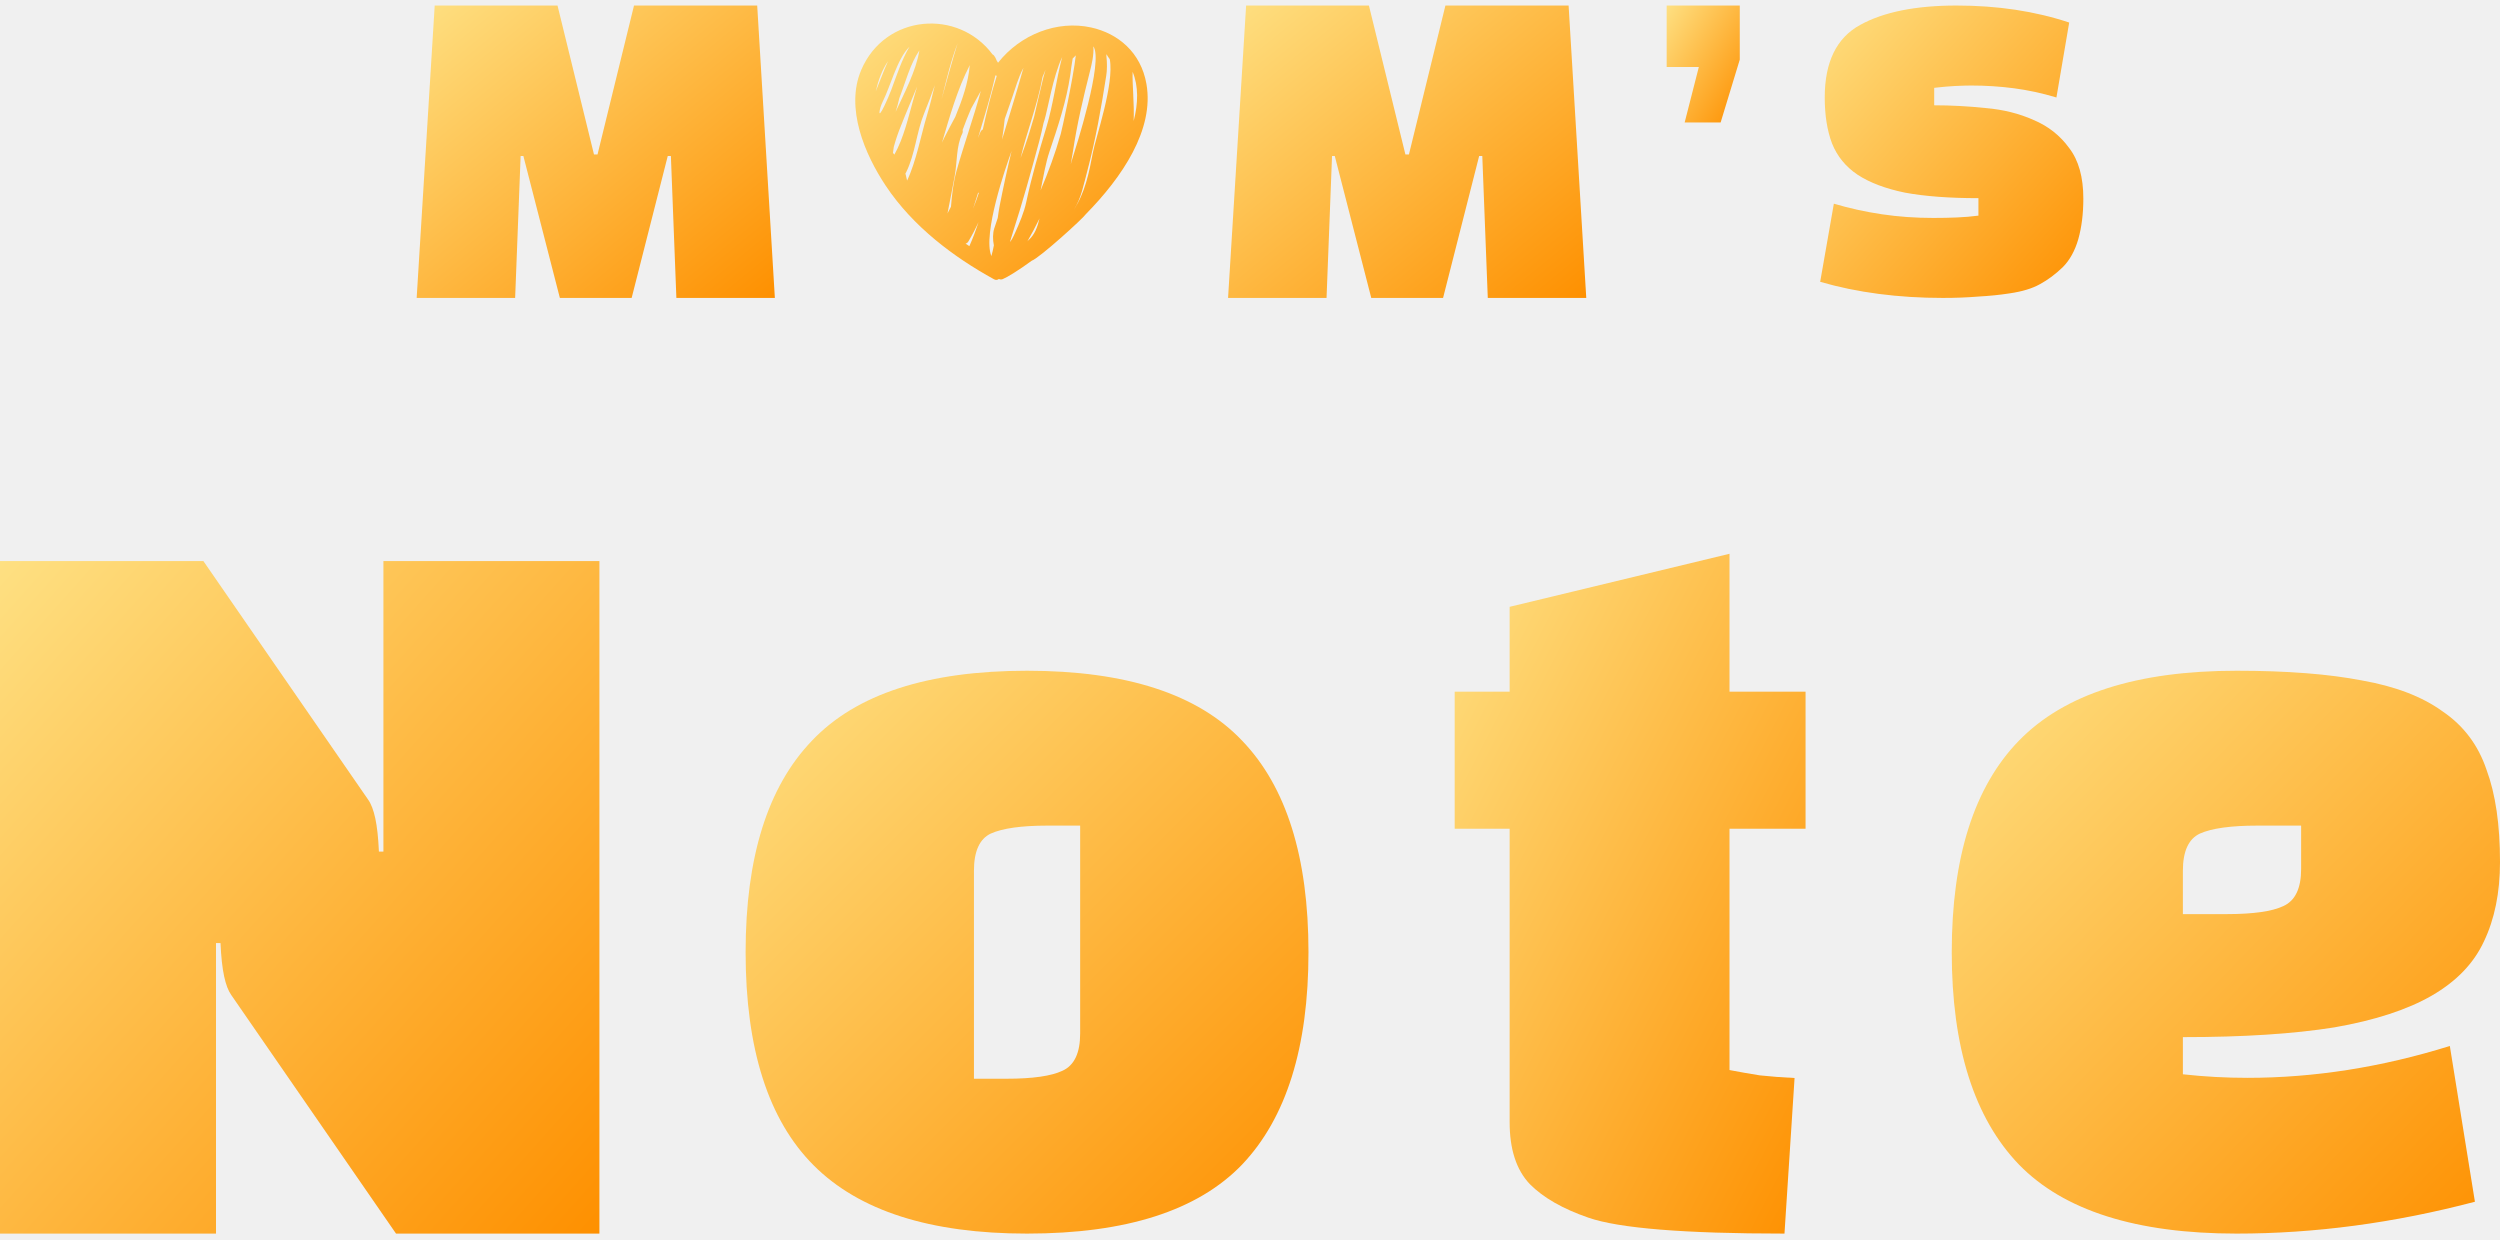
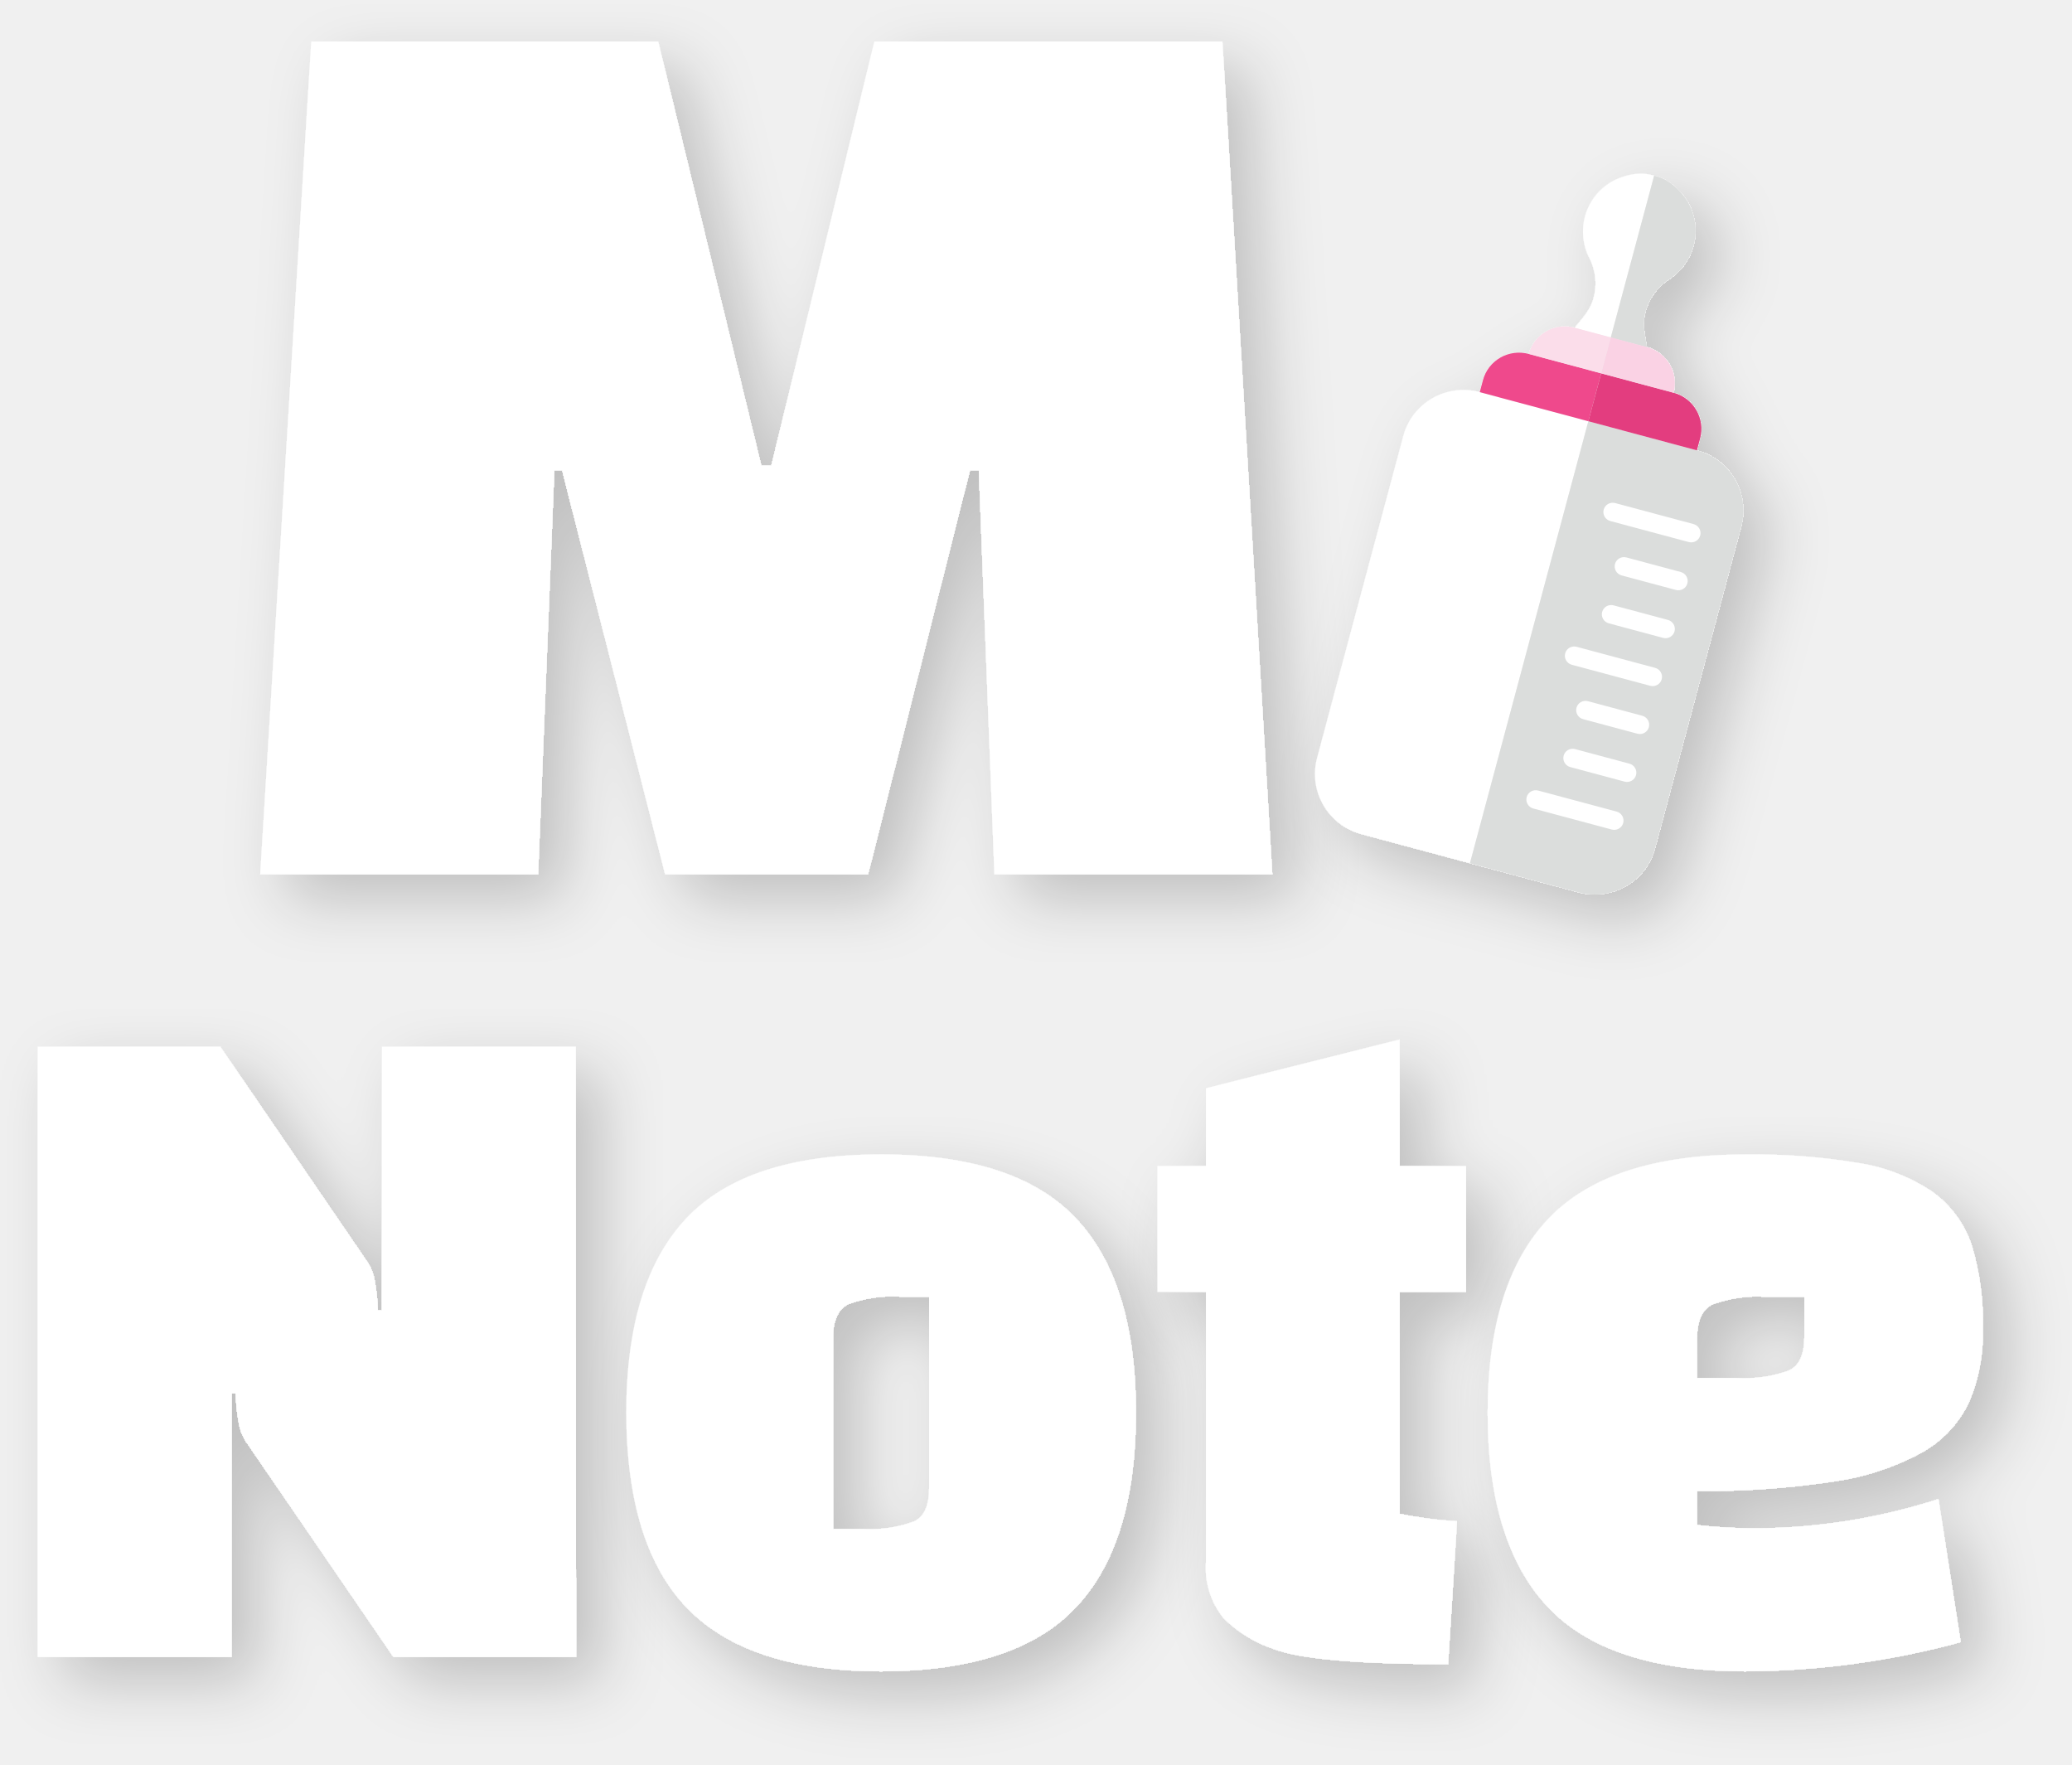
- <svg xmlns="http://www.w3.org/2000/svg" width="230" height="114" viewBox="0 0 230 114" fill="none">
-   <path d="M47.898 14.354H48.151L51.507 27.409H58.112L61.433 14.354H61.722L62.227 27.409H71.287L69.662 0.509H58.329L54.972 14.21H54.647L51.291 0.509H39.993L38.333 27.409H47.393L47.898 14.354Z" fill="url(#paint0_linear_348_31789)" />
-   <g clip-path="url(#clip0_348_31789)">
-     <path d="M105.473 7.728C104.959 4.789 102.836 3.072 100.396 2.53C97.256 1.833 93.86 3.178 91.82 5.773C91.775 5.694 91.725 5.621 91.678 5.544C91.675 5.513 91.496 5.059 91.32 5.014C88.162 0.767 81.432 1.294 79.237 6.428C77.731 9.948 79.577 14.222 81.497 17.102C83.985 20.836 87.723 23.648 91.455 25.696C91.629 25.791 91.782 25.756 91.899 25.663C91.999 25.716 92.12 25.732 92.255 25.676C92.677 25.502 93.668 24.9 94.927 23.982C95.613 23.748 99.64 20.102 99.9 19.7C103.233 16.308 106.205 11.925 105.473 7.728ZM96.19 6.427C96.121 6.646 96.054 6.867 95.997 7.096C95.697 8.3 95.426 9.506 95.147 10.708C94.882 11.622 94.611 12.531 94.298 13.423C94.168 13.798 94.031 14.17 93.892 14.541C93.893 14.536 93.894 14.532 93.895 14.527C94.437 12.202 95.465 9.608 95.914 7.073C96.006 6.858 96.099 6.643 96.19 6.427ZM92.435 10.944C92.642 10.332 92.855 9.722 93.071 9.112C93.41 8.158 93.678 7.11 94.16 6.239C93.538 8.451 92.856 10.653 92.186 12.849C92.286 12.212 92.369 11.574 92.435 10.944ZM81.698 5.63C81.278 6.546 80.931 7.536 80.569 8.402C80.783 7.458 81.139 6.433 81.698 5.63ZM81.389 9.682C80.669 11.213 80.895 9.976 81.208 9.354C81.936 7.907 82.526 5.43 83.673 4.298C82.946 5.51 82.455 7.051 82.008 8.241C81.823 8.734 81.612 9.209 81.389 9.682ZM84.581 4.641C84.282 6.528 83.178 8.589 82.399 10.282C82.528 9.88 82.641 9.466 82.737 9.035C83.299 7.59 83.74 5.863 84.581 4.641ZM82.151 14.077C82.17 13.923 82.194 13.745 82.225 13.526C82.415 12.828 82.648 12.146 82.925 11.485C83.382 10.306 83.895 9.149 84.369 7.977C84.263 8.342 84.154 8.707 84.05 9.074C83.56 10.809 83.159 12.657 82.283 14.224C82.245 14.163 82.201 14.114 82.151 14.077ZM85.276 10.625C84.758 12.335 84.293 14.85 83.454 16.614C83.399 16.398 83.349 16.18 83.299 15.963C83.321 15.922 83.343 15.892 83.366 15.848C84.207 14.142 84.312 12.159 85.036 10.393C85.386 9.54 85.701 8.685 86.006 7.826C85.781 8.763 85.555 9.702 85.276 10.625ZM88.096 3.996C87.574 5.684 87.119 7.395 86.634 9.095C87.063 7.371 87.463 5.638 88.096 3.996ZM86.662 13.122C87.38 10.689 88.077 8.213 89.218 5.992C89.092 7.588 88.509 9.242 87.886 10.75C87.53 11.41 87.178 12.073 86.837 12.743C86.774 12.867 86.72 12.996 86.662 13.122ZM87.49 19.018C87.388 19.225 87.281 19.428 87.17 19.63C87.401 18.479 87.619 17.329 87.835 16.174C88.058 14.974 87.979 13.4 88.518 12.314C88.582 12.186 88.588 12.066 88.559 11.962C88.8 11.303 89.056 10.651 89.332 10.009C89.633 9.463 89.934 8.915 90.237 8.368C89.566 10.841 88.699 13.243 88.005 15.71C87.697 16.806 87.585 17.885 87.49 19.018ZM89.18 22.645C89.06 22.572 88.944 22.494 88.83 22.412C88.925 22.396 89.017 22.336 89.092 22.212C89.43 21.655 89.74 21.053 90.026 20.424C89.781 21.183 89.504 21.925 89.18 22.645ZM89.538 19.16C89.539 19.152 89.541 19.146 89.542 19.138C89.689 18.677 89.833 18.215 89.978 17.753C90.008 17.742 90.038 17.735 90.065 17.718C89.901 18.211 89.727 18.694 89.538 19.16ZM90.192 12.162C90.115 12.337 90.046 12.519 89.972 12.696C90.539 10.799 91.132 8.906 91.576 6.942C91.594 6.942 91.612 6.945 91.631 6.941C91.653 6.959 91.679 6.968 91.702 6.981C91.203 8.568 90.788 10.232 90.418 11.911C90.329 11.956 90.248 12.033 90.192 12.162ZM91.972 18.917C91.9 19.286 91.845 19.664 91.793 20.047C91.681 20.371 91.572 20.697 91.468 21.025C91.332 21.459 91.326 22.044 91.436 22.573C91.373 22.907 91.3 23.238 91.208 23.561C90.378 21.571 92.556 15.277 93.031 13.993C93.043 13.961 93.055 13.929 93.067 13.896C92.666 15.559 92.301 17.233 91.972 18.917ZM93.397 21.402C93.184 21.887 93.026 22.154 92.913 22.264C93.004 21.961 93.095 21.659 93.191 21.36C94.078 18.618 94.856 15.797 95.607 13.005C95.758 12.442 95.889 11.87 96.012 11.293C96.032 11.229 96.055 11.165 96.075 11.101C96.396 10.068 96.878 7.018 97.721 5.248C97.165 7.358 96.897 9.622 96.267 11.705C95.567 14.017 94.924 16.207 94.417 18.582C94.209 19.558 93.794 20.504 93.397 21.402ZM94.611 22.104C94.567 22.14 94.535 22.182 94.508 22.225C94.907 21.532 95.283 20.823 95.635 20.099C95.454 20.869 95.19 21.611 94.611 22.104ZM95.734 17.514C95.999 16.191 96.223 14.923 96.542 13.978C97.313 11.692 98.115 9.302 98.468 6.883C98.527 6.38 98.601 5.88 98.687 5.383C98.791 5.272 98.887 5.178 98.974 5.096C98.725 7.298 97.699 11.935 97.591 12.319C97.087 14.1 96.451 15.828 95.734 17.514ZM98.512 15.103C98.582 14.709 98.653 14.317 98.713 13.916C99.091 11.402 99.651 9.017 100.272 6.569C100.424 5.972 100.654 5.049 100.587 4.259C101.55 5.636 98.963 13.612 98.654 14.613C98.607 14.763 98.56 14.927 98.512 15.103ZM100.54 14.063C100.196 15.896 99.811 17.755 98.794 19.289C99.462 18.282 99.712 16.929 100.026 15.751C100.802 12.837 101.313 9.926 101.778 6.933C101.847 6.494 101.868 5.819 101.788 5.156C101.791 5.097 101.795 5.038 101.796 4.98C101.88 5.144 101.976 5.294 102.098 5.442C102.53 7.717 100.811 12.623 100.54 14.063ZM104.297 11.129C104.363 9.517 104.16 7.8 104.2 6.607C104.749 7.919 104.723 9.492 104.297 11.129Z" fill="url(#paint1_linear_348_31789)" />
+ <svg xmlns="http://www.w3.org/2000/svg" width="242" height="206" viewBox="0 0 242 206" fill="none">
+   <g filter="url(#filter0_d_3214_11824)">
+     <path d="M62.849 102.096H30.392L36.352 4.847H76.871L88.918 54.379H90.087L102.122 4.847H142.771L148.6 102.096H116.143L114.326 54.897H113.287L101.382 102.096H77.688L65.653 54.897H64.745L62.849 102.096Z" fill="white" />
  </g>
-   <path d="M122.547 14.354H122.8L126.156 27.409H132.762L136.082 14.354H136.371L136.876 27.409H145.936L144.311 0.509H132.978L129.621 14.21H129.297L125.94 0.509H114.643L112.982 27.409H122.042L122.547 14.354Z" fill="url(#paint2_linear_348_31789)" />
-   <path d="M153.333 0.509V6.167H156.291L154.988 11.269H158.298L160.058 5.487V0.509H153.333Z" fill="url(#paint3_linear_348_31789)" />
-   <path d="M171.149 2.285C173.303 1.101 176.254 0.509 180.002 0.509C183.778 0.509 187.233 1.03 190.366 2.074L189.191 8.968C187.876 8.573 186.576 8.291 185.289 8.122C184.002 7.953 182.687 7.868 181.345 7.868C180.953 7.868 180.464 7.883 179.876 7.911C179.317 7.939 178.673 7.995 177.946 8.08V9.687C179.485 9.687 181.065 9.772 182.687 9.941C184.31 10.082 185.778 10.448 187.093 11.041C188.436 11.605 189.527 12.465 190.366 13.621C191.233 14.749 191.667 16.299 191.667 18.273C191.667 19.655 191.513 20.896 191.205 21.995C190.897 23.067 190.422 23.927 189.779 24.576C189.107 25.224 188.408 25.746 187.681 26.14C186.981 26.535 186.058 26.817 184.911 26.986C184.016 27.127 183.051 27.226 182.016 27.282C181.009 27.367 179.918 27.409 178.743 27.409C174.631 27.409 170.869 26.916 167.456 25.929L168.715 18.739C170.142 19.162 171.61 19.486 173.121 19.711C174.631 19.937 176.212 20.05 177.862 20.05C178.617 20.05 179.331 20.036 180.002 20.008C180.701 19.979 181.373 19.923 182.016 19.838V18.231C179.331 18.231 177.079 18.062 175.261 17.724C173.47 17.357 172.016 16.807 170.897 16.074C169.806 15.341 169.023 14.382 168.547 13.198C168.1 12.014 167.876 10.604 167.876 8.968C167.876 5.697 168.967 3.47 171.149 2.285Z" fill="url(#paint4_linear_348_31789)" />
-   <path d="M55.146 113.491H36.433L21.28 91.548C21.004 91.163 20.783 90.585 20.618 89.815C20.452 89.045 20.342 88.028 20.287 86.763H19.872V113.491H0V51.62H18.713L33.866 73.564C34.142 73.949 34.363 74.526 34.529 75.296C34.694 76.066 34.804 77.083 34.86 78.348H35.274V51.62H55.146V113.491Z" fill="url(#paint5_linear_348_31789)" />
-   <path d="M68.596 87.599C68.596 78.86 70.632 72.374 74.703 68.14C78.774 63.852 85.369 61.708 94.488 61.708C103.607 61.708 110.202 63.852 114.273 68.14C118.345 72.374 120.38 78.86 120.38 87.599C120.38 96.339 118.345 102.852 114.273 107.14C110.202 111.374 103.607 113.491 94.488 113.491C85.586 113.491 79.045 111.401 74.866 107.222C70.686 103.042 68.596 96.501 68.596 87.599ZM89.603 80.109V99.243H92.616C95.004 99.243 96.714 98.998 97.745 98.51C98.831 98.021 99.374 96.881 99.374 95.09V75.956H96.361C93.973 75.956 92.236 76.201 91.15 76.689C90.119 77.178 89.603 78.317 89.603 80.109Z" fill="url(#paint6_linear_348_31789)" />
-   <path d="M138.887 76.242H133.83V63.635H138.887V55.827L159.115 50.947V63.635H166.111V76.242H159.115V98.445C159.958 98.608 160.885 98.77 161.897 98.933C162.908 99.041 163.976 99.123 165.1 99.177L164.172 113.491C154.957 113.491 148.945 113.003 146.136 112.027C143.776 111.214 141.978 110.184 140.742 108.937C139.505 107.635 138.887 105.738 138.887 103.243V76.242Z" fill="url(#paint7_linear_348_31789)" />
-   <path d="M200.825 95.416V98.835C201.814 98.944 202.803 99.025 203.792 99.08C204.781 99.134 205.77 99.161 206.759 99.161C212.912 99.161 219.121 98.184 225.385 96.23L227.692 110.56C220.275 112.514 212.967 113.491 205.77 113.491C196.539 113.491 189.863 111.374 185.743 107.14C181.622 102.852 179.561 96.339 179.561 87.599C179.561 78.86 181.622 72.374 185.743 68.14C189.918 63.852 196.594 61.708 205.77 61.708C210.385 61.708 214.231 62.006 217.308 62.603C220.385 63.146 222.857 64.096 224.725 65.453C226.648 66.756 227.995 68.547 228.764 70.827C229.588 73.052 230 75.875 230 79.294C230 82.117 229.506 84.56 228.517 86.622C227.582 88.631 225.989 90.286 223.736 91.589C221.484 92.892 218.489 93.869 214.753 94.52C211.017 95.117 206.374 95.416 200.825 95.416ZM200.825 80.109V84.098H204.863C207.281 84.098 209.011 83.854 210.055 83.366C211.154 82.877 211.704 81.737 211.704 79.946V75.956H207.665C205.248 75.956 203.49 76.201 202.391 76.689C201.347 77.178 200.825 78.317 200.825 80.109Z" fill="url(#paint8_linear_348_31789)" />
+   <g filter="url(#filter1_d_3214_11824)">
+     <path d="M67.28 193.476H45.955L28.653 168.208C28.278 167.596 28.023 166.917 27.903 166.208C27.683 165.052 27.557 163.879 27.528 162.703H27.049V193.476H4.404V122.216H25.729L43.004 147.497C43.38 148.109 43.635 148.788 43.755 149.497C43.975 150.653 44.1 151.826 44.13 153.003H44.609V122.216H67.254L67.28 193.476Z" fill="white" />
+   </g>
+   <g filter="url(#filter2_d_3214_11824)">
+     <path d="M73.148 164.959C73.148 154.778 75.488 147.207 80.168 142.246C84.848 137.285 92.429 134.8 102.91 134.792C113.382 134.792 120.962 137.276 125.651 142.246C130.34 147.216 132.68 154.787 132.671 164.959C132.671 175.149 130.331 182.725 125.651 187.685C120.971 192.646 113.391 195.136 102.91 195.153C92.643 195.153 85.122 192.72 80.348 187.854C75.574 182.988 73.174 175.357 73.148 164.959ZM97.288 156.234V178.533H100.754C102.771 178.651 104.791 178.36 106.696 177.677C107.979 177.107 108.518 175.771 108.518 173.684V151.399H105.053C103.036 151.282 101.016 151.573 99.111 152.254C97.905 152.825 97.288 154.147 97.288 156.26V156.234Z" fill="white" />
+   </g>
+   <g filter="url(#filter3_d_3214_11824)">
+     <path d="M140.85 150.84H135.186V136.142H140.85V127.068L163.477 121.378V136.168H171.235V150.84H163.477V176.764C164.421 176.958 165.456 177.127 166.581 177.283C167.705 177.438 168.908 177.555 170.175 177.62L169.128 194.314C158.784 194.314 152.06 193.744 148.957 192.604C146.683 191.884 144.613 190.631 142.918 188.948C141.412 187.1 140.672 184.743 140.85 182.364V150.84Z" fill="white" />
+   </g>
+   <g filter="url(#filter4_d_3214_11824)">
+     <path d="M198.208 174.093V178.074C199.35 178.204 200.479 178.295 201.621 178.359C202.762 178.424 203.891 178.45 205.02 178.45C212.281 178.423 219.494 177.273 226.403 175.04L228.998 191.742C220.796 193.971 212.338 195.118 203.839 195.153C193.234 195.153 185.571 192.672 180.848 187.709C176.125 182.747 173.759 175.169 173.75 164.976C173.75 154.792 176.129 147.219 180.887 142.257C185.644 137.294 193.295 134.809 203.839 134.8C208.272 134.733 212.701 135.068 217.074 135.798C220.135 136.273 223.056 137.406 225.637 139.118C227.808 140.664 229.433 142.857 230.282 145.382C231.252 148.596 231.691 151.947 231.58 155.302C231.657 158.22 231.094 161.119 229.932 163.796C228.733 166.267 226.798 168.306 224.392 169.632C221.162 171.37 217.646 172.512 214.012 173.004C208.782 173.793 203.497 174.157 198.208 174.093ZM198.208 156.249V160.904H202.879C204.919 161.023 206.961 160.732 208.887 160.049C210.184 159.478 210.742 158.142 210.742 156.054V151.412H206.097C204.057 151.294 202.015 151.585 200.089 152.268C198.818 152.838 198.208 154.161 198.208 156.275V156.249Z" fill="white" />
+   </g>
+   <g filter="url(#filter5_d_3214_11824)">
+     <path d="M188.128 39.417L193.193 20.517C191.946 20.146 190.886 20.24 189.642 20.613C188.399 20.987 187.292 21.716 186.456 22.713C185.62 23.71 185.092 24.93 184.936 26.226C184.78 27.522 185.003 28.837 185.578 30.01C186 30.804 186.255 31.676 186.327 32.572C186.398 33.468 186.285 34.369 185.994 35.218C185.524 36.474 184.742 37.244 183.901 38.284L188.128 39.417Z" fill="white" />
+     <path d="M188.128 39.417L193.193 20.517C194.458 20.819 195.329 21.431 196.219 22.376C197.109 23.321 197.703 24.506 197.929 25.787C198.154 27.068 198.001 28.389 197.488 29.59C196.975 30.79 196.125 31.817 195.041 32.546C194.278 33.022 193.621 33.65 193.111 34.39C192.601 35.13 192.249 35.967 192.077 36.848C191.855 38.17 192.147 39.228 192.356 40.55L188.128 39.417Z" fill="#DBDDDC" />
+     <path d="M163.908 50.894C164.943 47.031 168.936 44.746 172.828 45.788L185.511 49.187L171.684 100.789L159.001 97.391C155.109 96.348 152.794 92.372 153.829 88.51L163.908 50.894Z" fill="white" />
+     <path d="M203.366 61.466C204.401 57.604 202.085 53.628 198.194 52.585L185.511 49.187L171.684 100.789L184.367 104.188C188.258 105.231 192.252 102.945 193.287 99.083L203.366 61.466Z" fill="#DBDDDC" />
+     <path d="M187.303 59.506C187.459 58.926 188.058 58.584 188.641 58.74L197.801 61.194C198.385 61.351 198.732 61.947 198.577 62.526C198.422 63.106 197.823 63.449 197.239 63.292L188.079 60.838C187.496 60.681 187.148 60.085 187.303 59.506Z" fill="white" />
+     <path d="M188.623 65.855C188.778 65.276 189.377 64.933 189.961 65.09L196.302 66.789C196.886 66.945 197.233 67.542 197.078 68.121C196.923 68.7 196.324 69.043 195.74 68.887L189.399 67.188C188.815 67.031 188.468 66.435 188.623 65.855Z" fill="white" />
+     <path d="M187.124 71.45C187.279 70.871 187.878 70.528 188.462 70.684L194.803 72.383C195.387 72.54 195.734 73.136 195.579 73.716C195.424 74.295 194.825 74.638 194.241 74.481L187.9 72.782C187.316 72.626 186.969 72.029 187.124 71.45Z" fill="white" />
+     <path d="M182.806 76.289C182.961 75.71 183.561 75.367 184.144 75.523L193.304 77.978C193.888 78.134 194.235 78.731 194.08 79.31C193.925 79.889 193.326 80.232 192.742 80.076L183.582 77.621C182.998 77.465 182.651 76.869 182.806 76.289Z" fill="white" />
+     <path d="M184.126 82.639C184.281 82.06 184.88 81.717 185.464 81.873L191.805 83.573C192.389 83.729 192.736 84.325 192.581 84.905C192.426 85.484 191.827 85.827 191.243 85.67L184.901 83.971C184.318 83.815 183.97 83.218 184.126 82.639Z" fill="white" />
+     <path d="M182.627 88.234C182.782 87.654 183.381 87.311 183.965 87.468L190.306 89.167C190.89 89.323 191.237 89.92 191.082 90.499C190.927 91.079 190.328 91.421 189.744 91.265L183.402 89.566C182.819 89.409 182.471 88.813 182.627 88.234Z" fill="white" />
+     <path d="M178.309 93.073C178.464 92.494 179.063 92.151 179.647 92.307L188.807 94.762C189.391 94.918 189.738 95.514 189.583 96.094C189.428 96.673 188.829 97.016 188.245 96.859L179.085 94.405C178.501 94.249 178.154 93.652 178.309 93.073Z" fill="white" />
+     <path d="M173.202 44.39C173.823 42.072 176.219 40.701 178.554 41.327L187.01 43.592L185.511 49.187L172.828 45.788L173.202 44.39Z" fill="#EF498C" />
+     <path d="M178.554 41.327C179.175 39.009 181.571 37.638 183.906 38.264L188.134 39.396L187.01 43.592L178.554 41.327Z" fill="#FBDDEA" />
+     <path d="M187.01 43.592L195.465 45.858C197.8 46.483 199.189 48.869 198.568 51.187L198.194 52.585L185.511 49.187L187.01 43.592Z" fill="#E33D7F" />
+     <path d="M188.134 39.396L192.362 40.529C194.696 41.155 196.086 43.541 195.465 45.858L187.01 43.592L188.134 39.396Z" fill="#FAD2E4" />
+   </g>
  <defs>
-     <linearGradient id="paint0_linear_348_31789" x1="38.333" y1="0.509" x2="64.689" y2="32.795" gradientUnits="userSpaceOnUse">
-       <stop stop-color="#FEE082" />
-       <stop offset="1" stop-color="#FE9000" />
-     </linearGradient>
-     <linearGradient id="paint1_linear_348_31789" x1="78.684" y1="2.166" x2="102.069" y2="28.835" gradientUnits="userSpaceOnUse">
-       <stop stop-color="#FEE082" />
-       <stop offset="1" stop-color="#FE9000" />
-     </linearGradient>
-     <linearGradient id="paint2_linear_348_31789" x1="112.982" y1="0.509" x2="139.338" y2="32.795" gradientUnits="userSpaceOnUse">
-       <stop stop-color="#FEE082" />
-       <stop offset="1" stop-color="#FE9000" />
-     </linearGradient>
-     <linearGradient id="paint3_linear_348_31789" x1="153.333" y1="0.509" x2="163.005" y2="6.554" gradientUnits="userSpaceOnUse">
-       <stop stop-color="#FEE082" />
-       <stop offset="1" stop-color="#FE9000" />
-     </linearGradient>
-     <linearGradient id="paint4_linear_348_31789" x1="167.456" y1="0.509" x2="194.208" y2="24.586" gradientUnits="userSpaceOnUse">
-       <stop stop-color="#FEE082" />
-       <stop offset="1" stop-color="#FE9000" />
-     </linearGradient>
-     <linearGradient id="paint5_linear_348_31789" x1="0" y1="51.62" x2="61.464" y2="106.403" gradientUnits="userSpaceOnUse">
-       <stop stop-color="#FEE082" />
-       <stop offset="1" stop-color="#FE9000" />
-     </linearGradient>
-     <linearGradient id="paint6_linear_348_31789" x1="68.596" y1="61.708" x2="120.38" y2="113.491" gradientUnits="userSpaceOnUse">
-       <stop stop-color="#FEE082" />
-       <stop offset="1" stop-color="#FE9000" />
-     </linearGradient>
-     <linearGradient id="paint7_linear_348_31789" x1="133.83" y1="50.947" x2="184.811" y2="77.26" gradientUnits="userSpaceOnUse">
-       <stop stop-color="#FEE082" />
-       <stop offset="1" stop-color="#FE9000" />
-     </linearGradient>
-     <linearGradient id="paint8_linear_348_31789" x1="179.561" y1="61.708" x2="231.327" y2="112.129" gradientUnits="userSpaceOnUse">
-       <stop stop-color="#FEE082" />
-       <stop offset="1" stop-color="#FE9000" />
-     </linearGradient>
-     <clipPath id="clip0_348_31789">
-       <rect width="26.901" height="26.901" fill="white" transform="translate(78.6842 0.508804)" />
-     </clipPath>
+     <filter id="filter0_d_3214_11824" x="26.059" y="0.514" width="132.652" height="111.693" filterUnits="userSpaceOnUse" color-interpolation-filters="sRGB">
+       <feFlood flood-opacity="0" result="BackgroundImageFix" />
+       <feColorMatrix in="SourceAlpha" type="matrix" values="0 0 0 0 0 0 0 0 0 0 0 0 0 0 0 0 0 0 127 0" result="hardAlpha" />
+       <feOffset dx="2.889" dy="2.889" />
+       <feGaussianBlur stdDeviation="3.611" />
+       <feComposite in2="hardAlpha" operator="out" />
+       <feColorMatrix type="matrix" values="0 0 0 0 0 0 0 0 0 0 0 0 0 0 0 0 0 0 0.2 0" />
+       <feBlend mode="normal" in2="BackgroundImageFix" result="effect1_dropShadow_3214_11824" />
+       <feBlend mode="normal" in="SourceGraphic" in2="effect1_dropShadow_3214_11824" result="shape" />
+     </filter>
+     <filter id="filter1_d_3214_11824" x="0.07" y="117.883" width="77.321" height="85.704" filterUnits="userSpaceOnUse" color-interpolation-filters="sRGB">
+       <feFlood flood-opacity="0" result="BackgroundImageFix" />
+       <feColorMatrix in="SourceAlpha" type="matrix" values="0 0 0 0 0 0 0 0 0 0 0 0 0 0 0 0 0 0 127 0" result="hardAlpha" />
+       <feOffset dx="2.889" dy="2.889" />
+       <feGaussianBlur stdDeviation="3.611" />
+       <feComposite in2="hardAlpha" operator="out" />
+       <feColorMatrix type="matrix" values="0 0 0 0 0 0 0 0 0 0 0 0 0 0 0 0 0 0 0.2 0" />
+       <feBlend mode="normal" in2="BackgroundImageFix" result="effect1_dropShadow_3214_11824" />
+       <feBlend mode="normal" in="SourceGraphic" in2="effect1_dropShadow_3214_11824" result="shape" />
+     </filter>
+     <filter id="filter2_d_3214_11824" x="68.815" y="130.458" width="73.967" height="74.806" filterUnits="userSpaceOnUse" color-interpolation-filters="sRGB">
+       <feFlood flood-opacity="0" result="BackgroundImageFix" />
+       <feColorMatrix in="SourceAlpha" type="matrix" values="0 0 0 0 0 0 0 0 0 0 0 0 0 0 0 0 0 0 127 0" result="hardAlpha" />
+       <feOffset dx="2.889" dy="2.889" />
+       <feGaussianBlur stdDeviation="3.611" />
+       <feComposite in2="hardAlpha" operator="out" />
+       <feColorMatrix type="matrix" values="0 0 0 0 0 0 0 0 0 0 0 0 0 0 0 0 0 0 0.2 0" />
+       <feBlend mode="normal" in2="BackgroundImageFix" result="effect1_dropShadow_3214_11824" />
+       <feBlend mode="normal" in="SourceGraphic" in2="effect1_dropShadow_3214_11824" result="shape" />
+     </filter>
+     <filter id="filter3_d_3214_11824" x="130.853" y="117.045" width="50.493" height="87.381" filterUnits="userSpaceOnUse" color-interpolation-filters="sRGB">
+       <feFlood flood-opacity="0" result="BackgroundImageFix" />
+       <feColorMatrix in="SourceAlpha" type="matrix" values="0 0 0 0 0 0 0 0 0 0 0 0 0 0 0 0 0 0 127 0" result="hardAlpha" />
+       <feOffset dx="2.889" dy="2.889" />
+       <feGaussianBlur stdDeviation="3.611" />
+       <feComposite in2="hardAlpha" operator="out" />
+       <feColorMatrix type="matrix" values="0 0 0 0 0 0 0 0 0 0 0 0 0 0 0 0 0 0 0.2 0" />
+       <feBlend mode="normal" in2="BackgroundImageFix" result="effect1_dropShadow_3214_11824" />
+       <feBlend mode="normal" in="SourceGraphic" in2="effect1_dropShadow_3214_11824" result="shape" />
+     </filter>
+     <filter id="filter4_d_3214_11824" x="169.417" y="130.458" width="72.291" height="74.806" filterUnits="userSpaceOnUse" color-interpolation-filters="sRGB">
+       <feFlood flood-opacity="0" result="BackgroundImageFix" />
+       <feColorMatrix in="SourceAlpha" type="matrix" values="0 0 0 0 0 0 0 0 0 0 0 0 0 0 0 0 0 0 127 0" result="hardAlpha" />
+       <feOffset dx="2.889" dy="2.889" />
+       <feGaussianBlur stdDeviation="3.611" />
+       <feComposite in2="hardAlpha" operator="out" />
+       <feColorMatrix type="matrix" values="0 0 0 0 0 0 0 0 0 0 0 0 0 0 0 0 0 0 0.2 0" />
+       <feBlend mode="normal" in2="BackgroundImageFix" result="effect1_dropShadow_3214_11824" />
+       <feBlend mode="normal" in="SourceGraphic" in2="effect1_dropShadow_3214_11824" result="shape" />
+     </filter>
+     <filter id="filter5_d_3214_11824" x="149.248" y="15.948" width="64.475" height="98.603" filterUnits="userSpaceOnUse" color-interpolation-filters="sRGB">
+       <feFlood flood-opacity="0" result="BackgroundImageFix" />
+       <feColorMatrix in="SourceAlpha" type="matrix" values="0 0 0 0 0 0 0 0 0 0 0 0 0 0 0 0 0 0 127 0" result="hardAlpha" />
+       <feOffset dx="2.889" dy="2.889" />
+       <feGaussianBlur stdDeviation="3.611" />
+       <feComposite in2="hardAlpha" operator="out" />
+       <feColorMatrix type="matrix" values="0 0 0 0 0 0 0 0 0 0 0 0 0 0 0 0 0 0 0.2 0" />
+       <feBlend mode="normal" in2="BackgroundImageFix" result="effect1_dropShadow_3214_11824" />
+       <feBlend mode="normal" in="SourceGraphic" in2="effect1_dropShadow_3214_11824" result="shape" />
+     </filter>
  </defs>
</svg>
